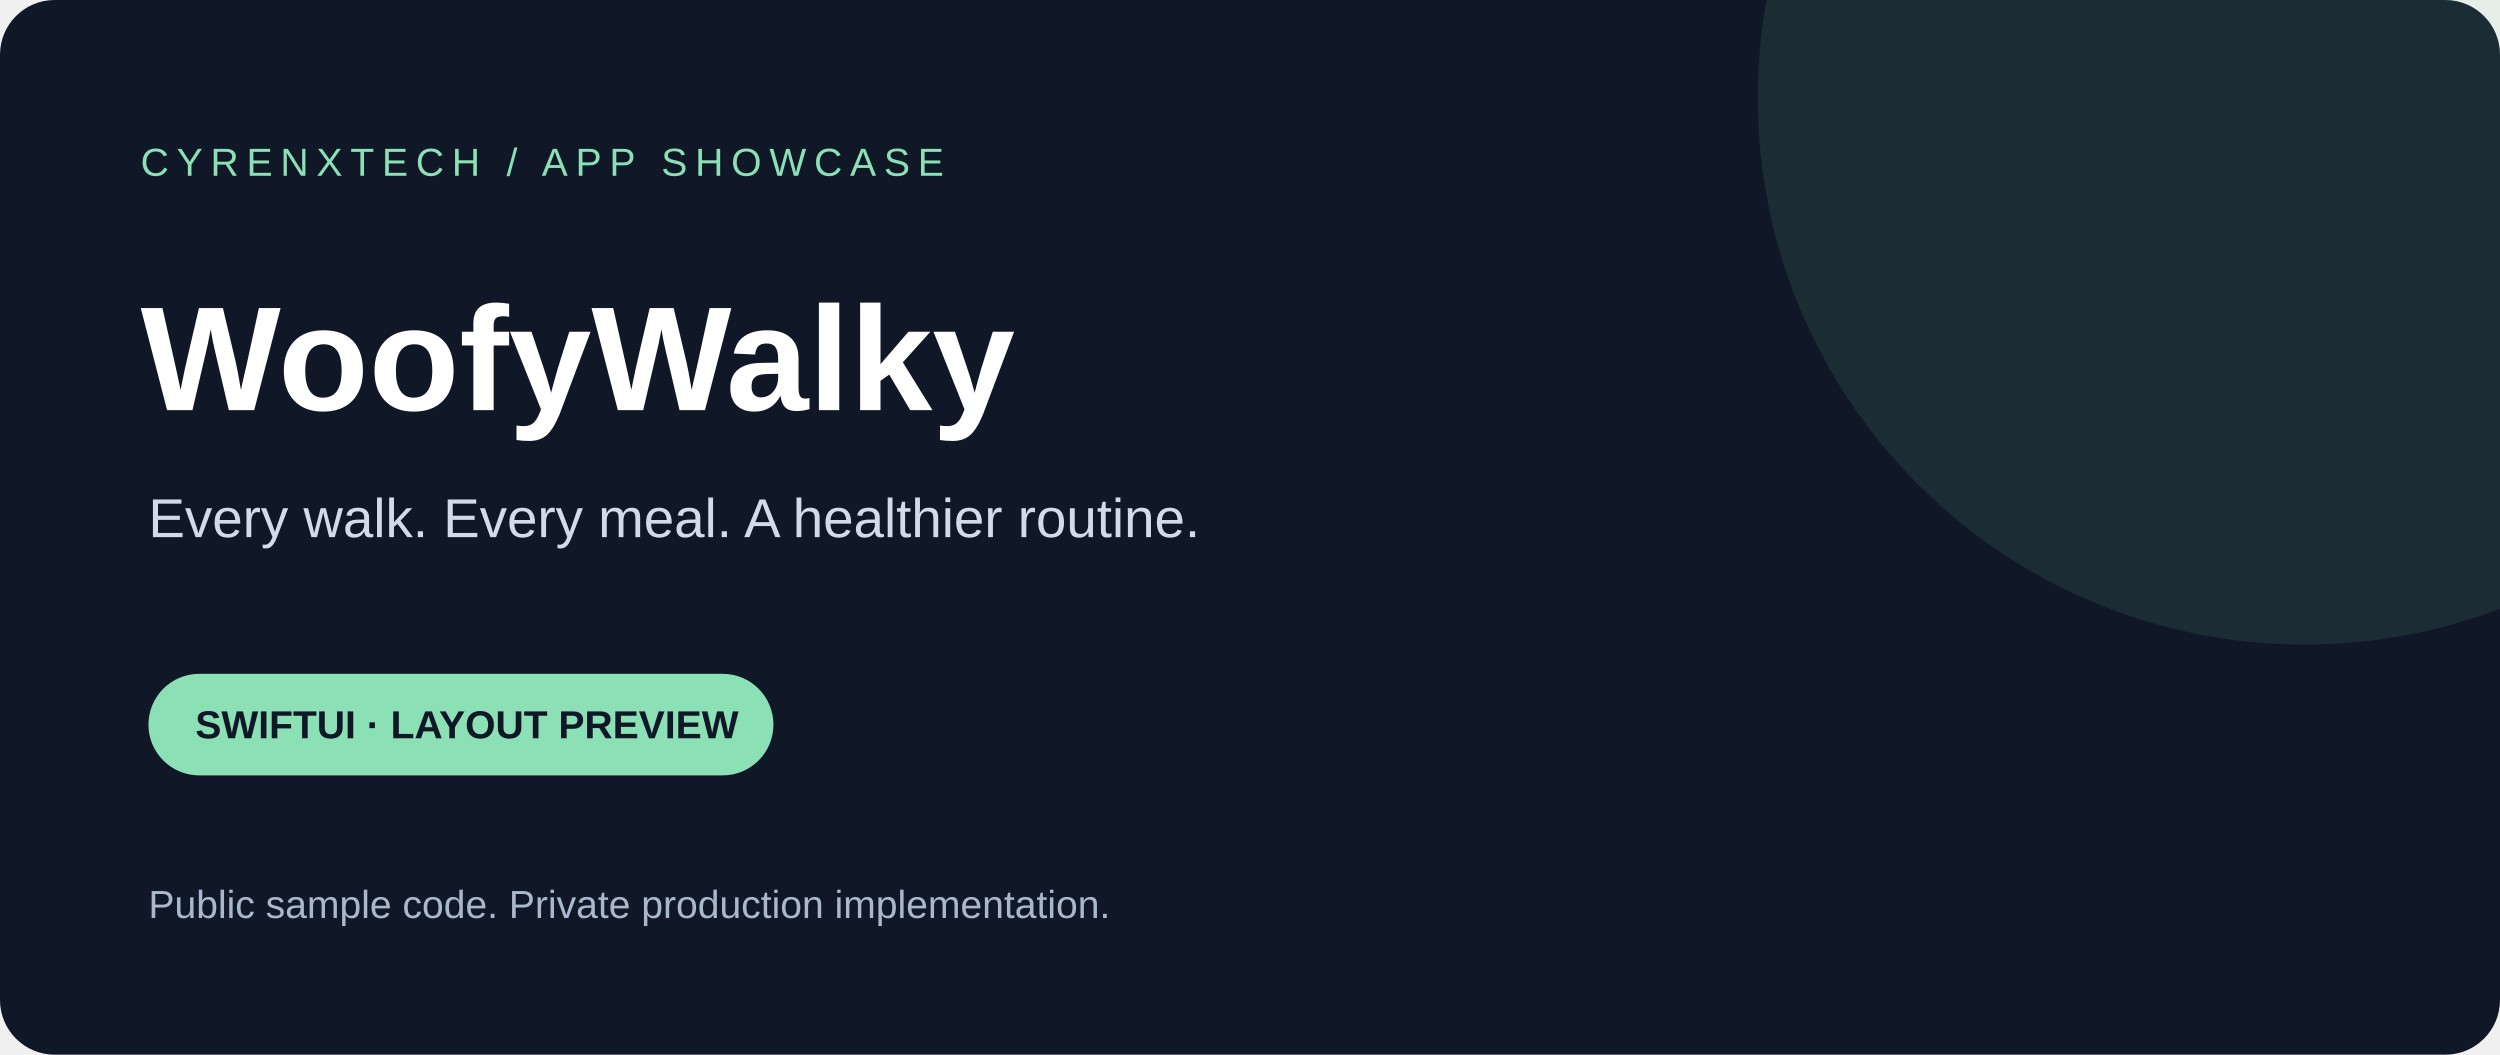
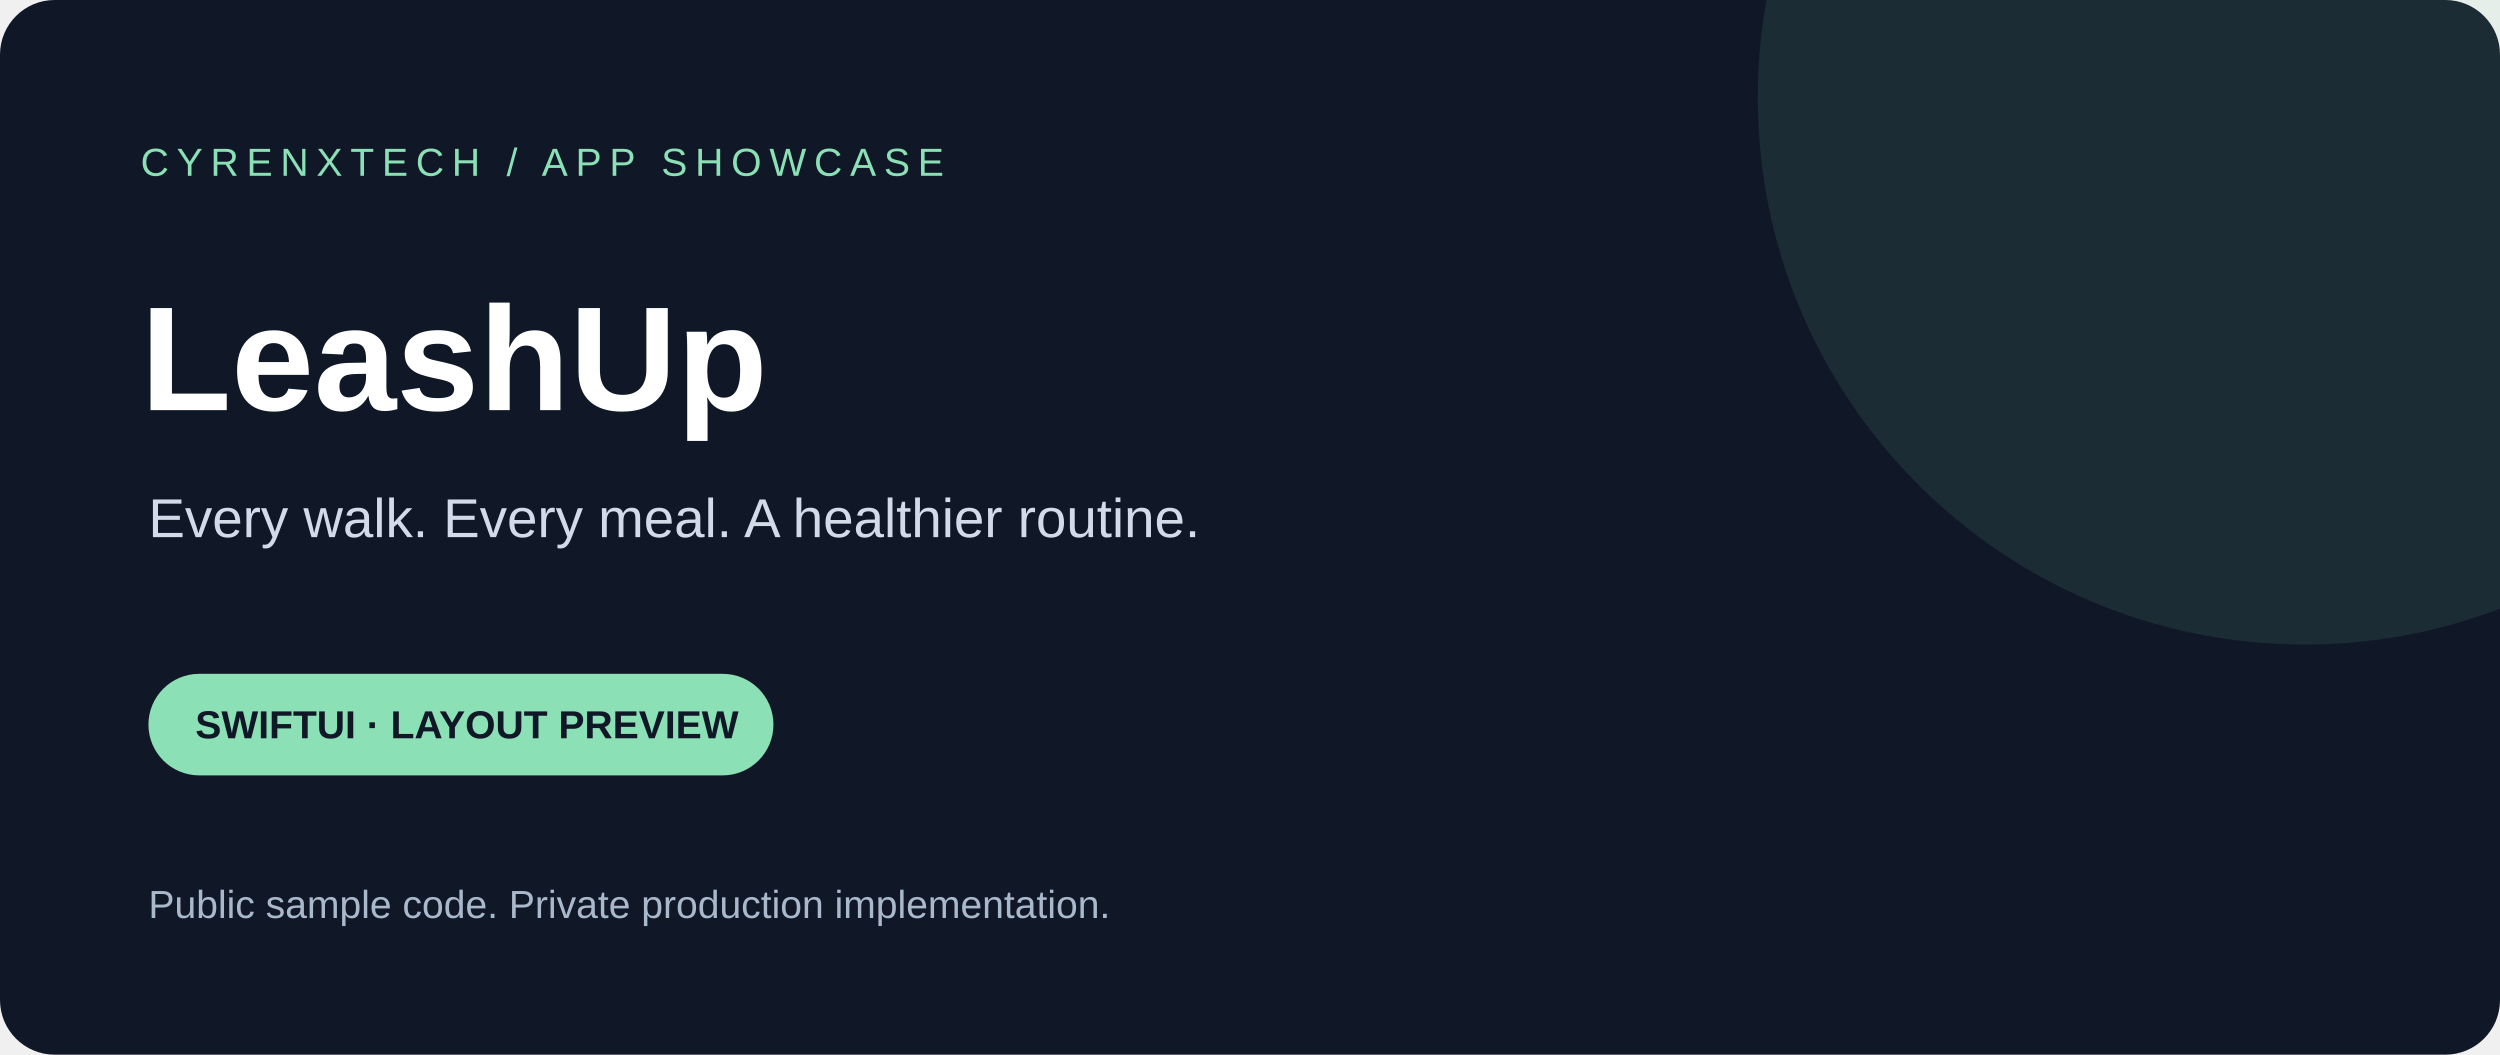
<svg xmlns="http://www.w3.org/2000/svg" width="1280" height="540" viewBox="0 0 1280 540">
  <rect width="1280" height="540" rx="28" fill="#101827" />
  <circle cx="1180" cy="50" r="280" fill="#8BE0B5" opacity=".10" />
  <text x="72" y="90" fill="#8BE0B5" font-family="Arial,sans-serif" font-size="20" letter-spacing="4">CYRENXTECH / APP SHOWCASE</text>
-   <text x="72" y="210" fill="white" font-family="Arial,sans-serif" font-size="76" font-weight="bold">WoofyWalky</text>
+   <text x="72" y="210" fill="white" font-family="Arial,sans-serif" font-size="76" font-weight="bold">LeashUp</text>
  <text x="76" y="275" fill="#D3DBE8" font-family="Arial,sans-serif" font-size="28">Every walk. Every meal. A healthier routine.</text>
  <rect x="76" y="345" width="320" height="52" rx="26" fill="#8BE0B5" />
  <text x="100" y="378" fill="#101827" font-family="Arial,sans-serif" font-size="20" font-weight="bold">SWIFTUI · LAYOUT PREVIEW</text>
  <text x="76" y="470" fill="#AAB8CC" font-family="Arial,sans-serif" font-size="20">Public sample code. Private production implementation.</text>
</svg>
